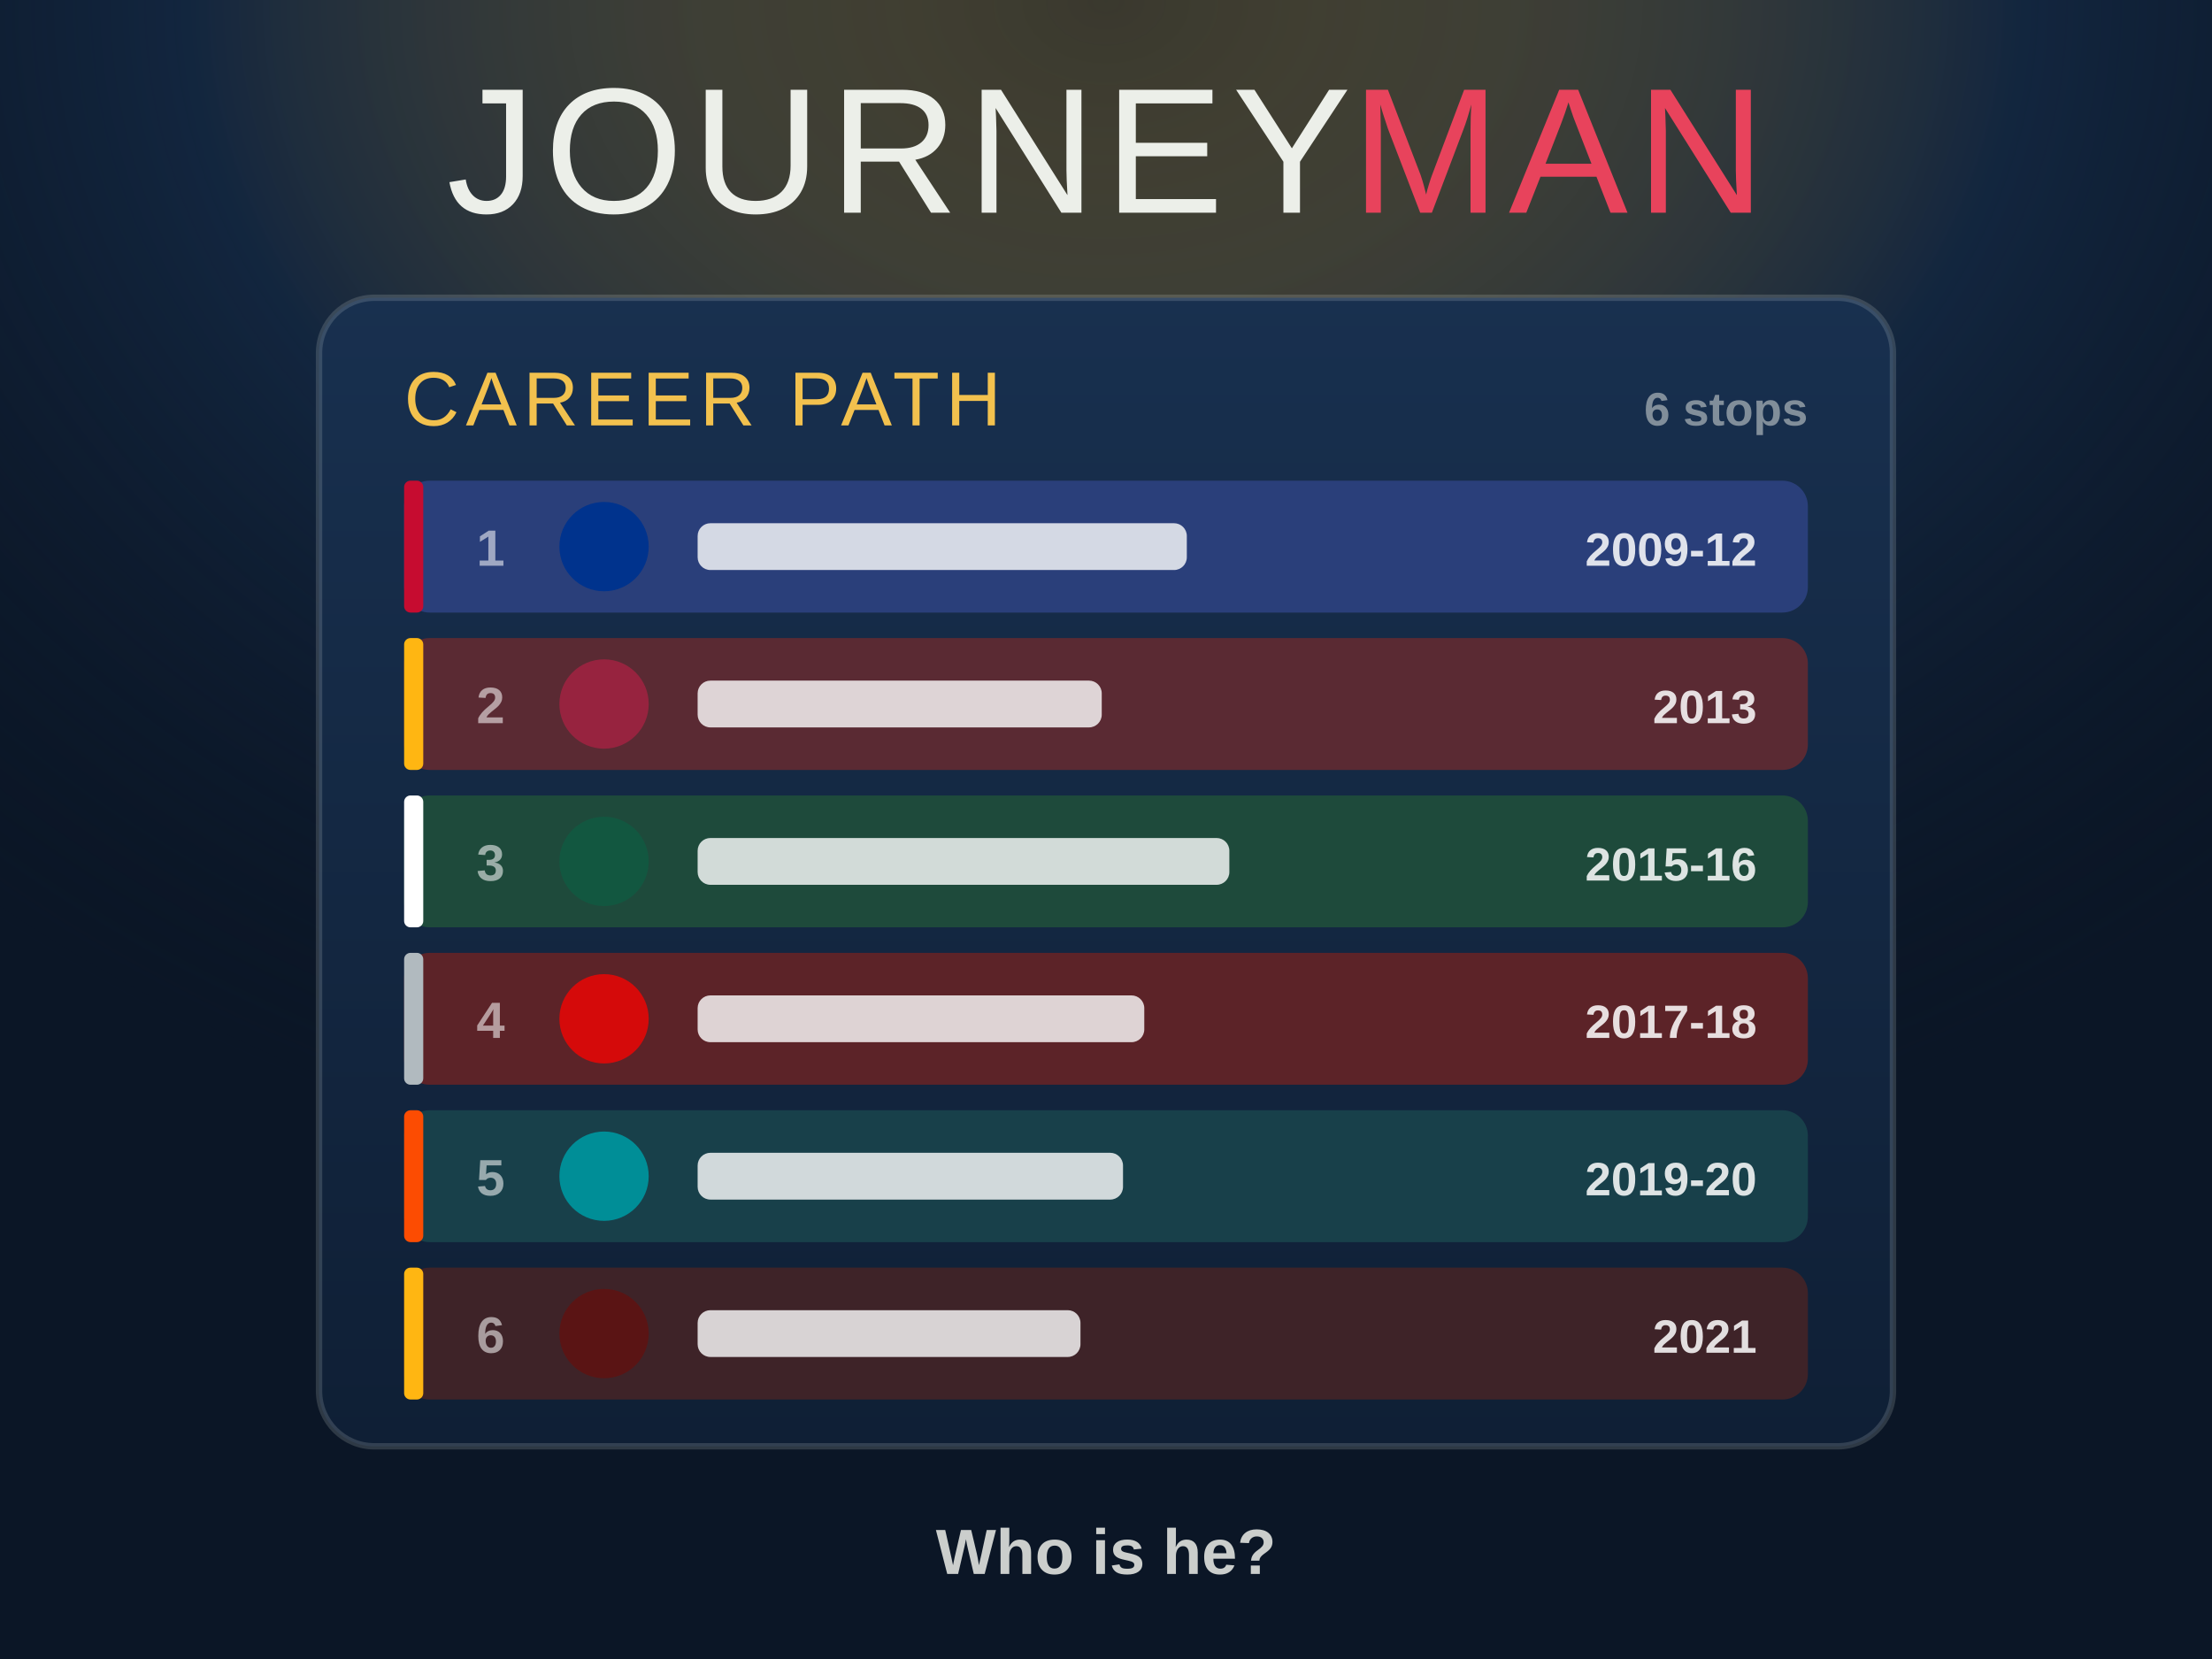
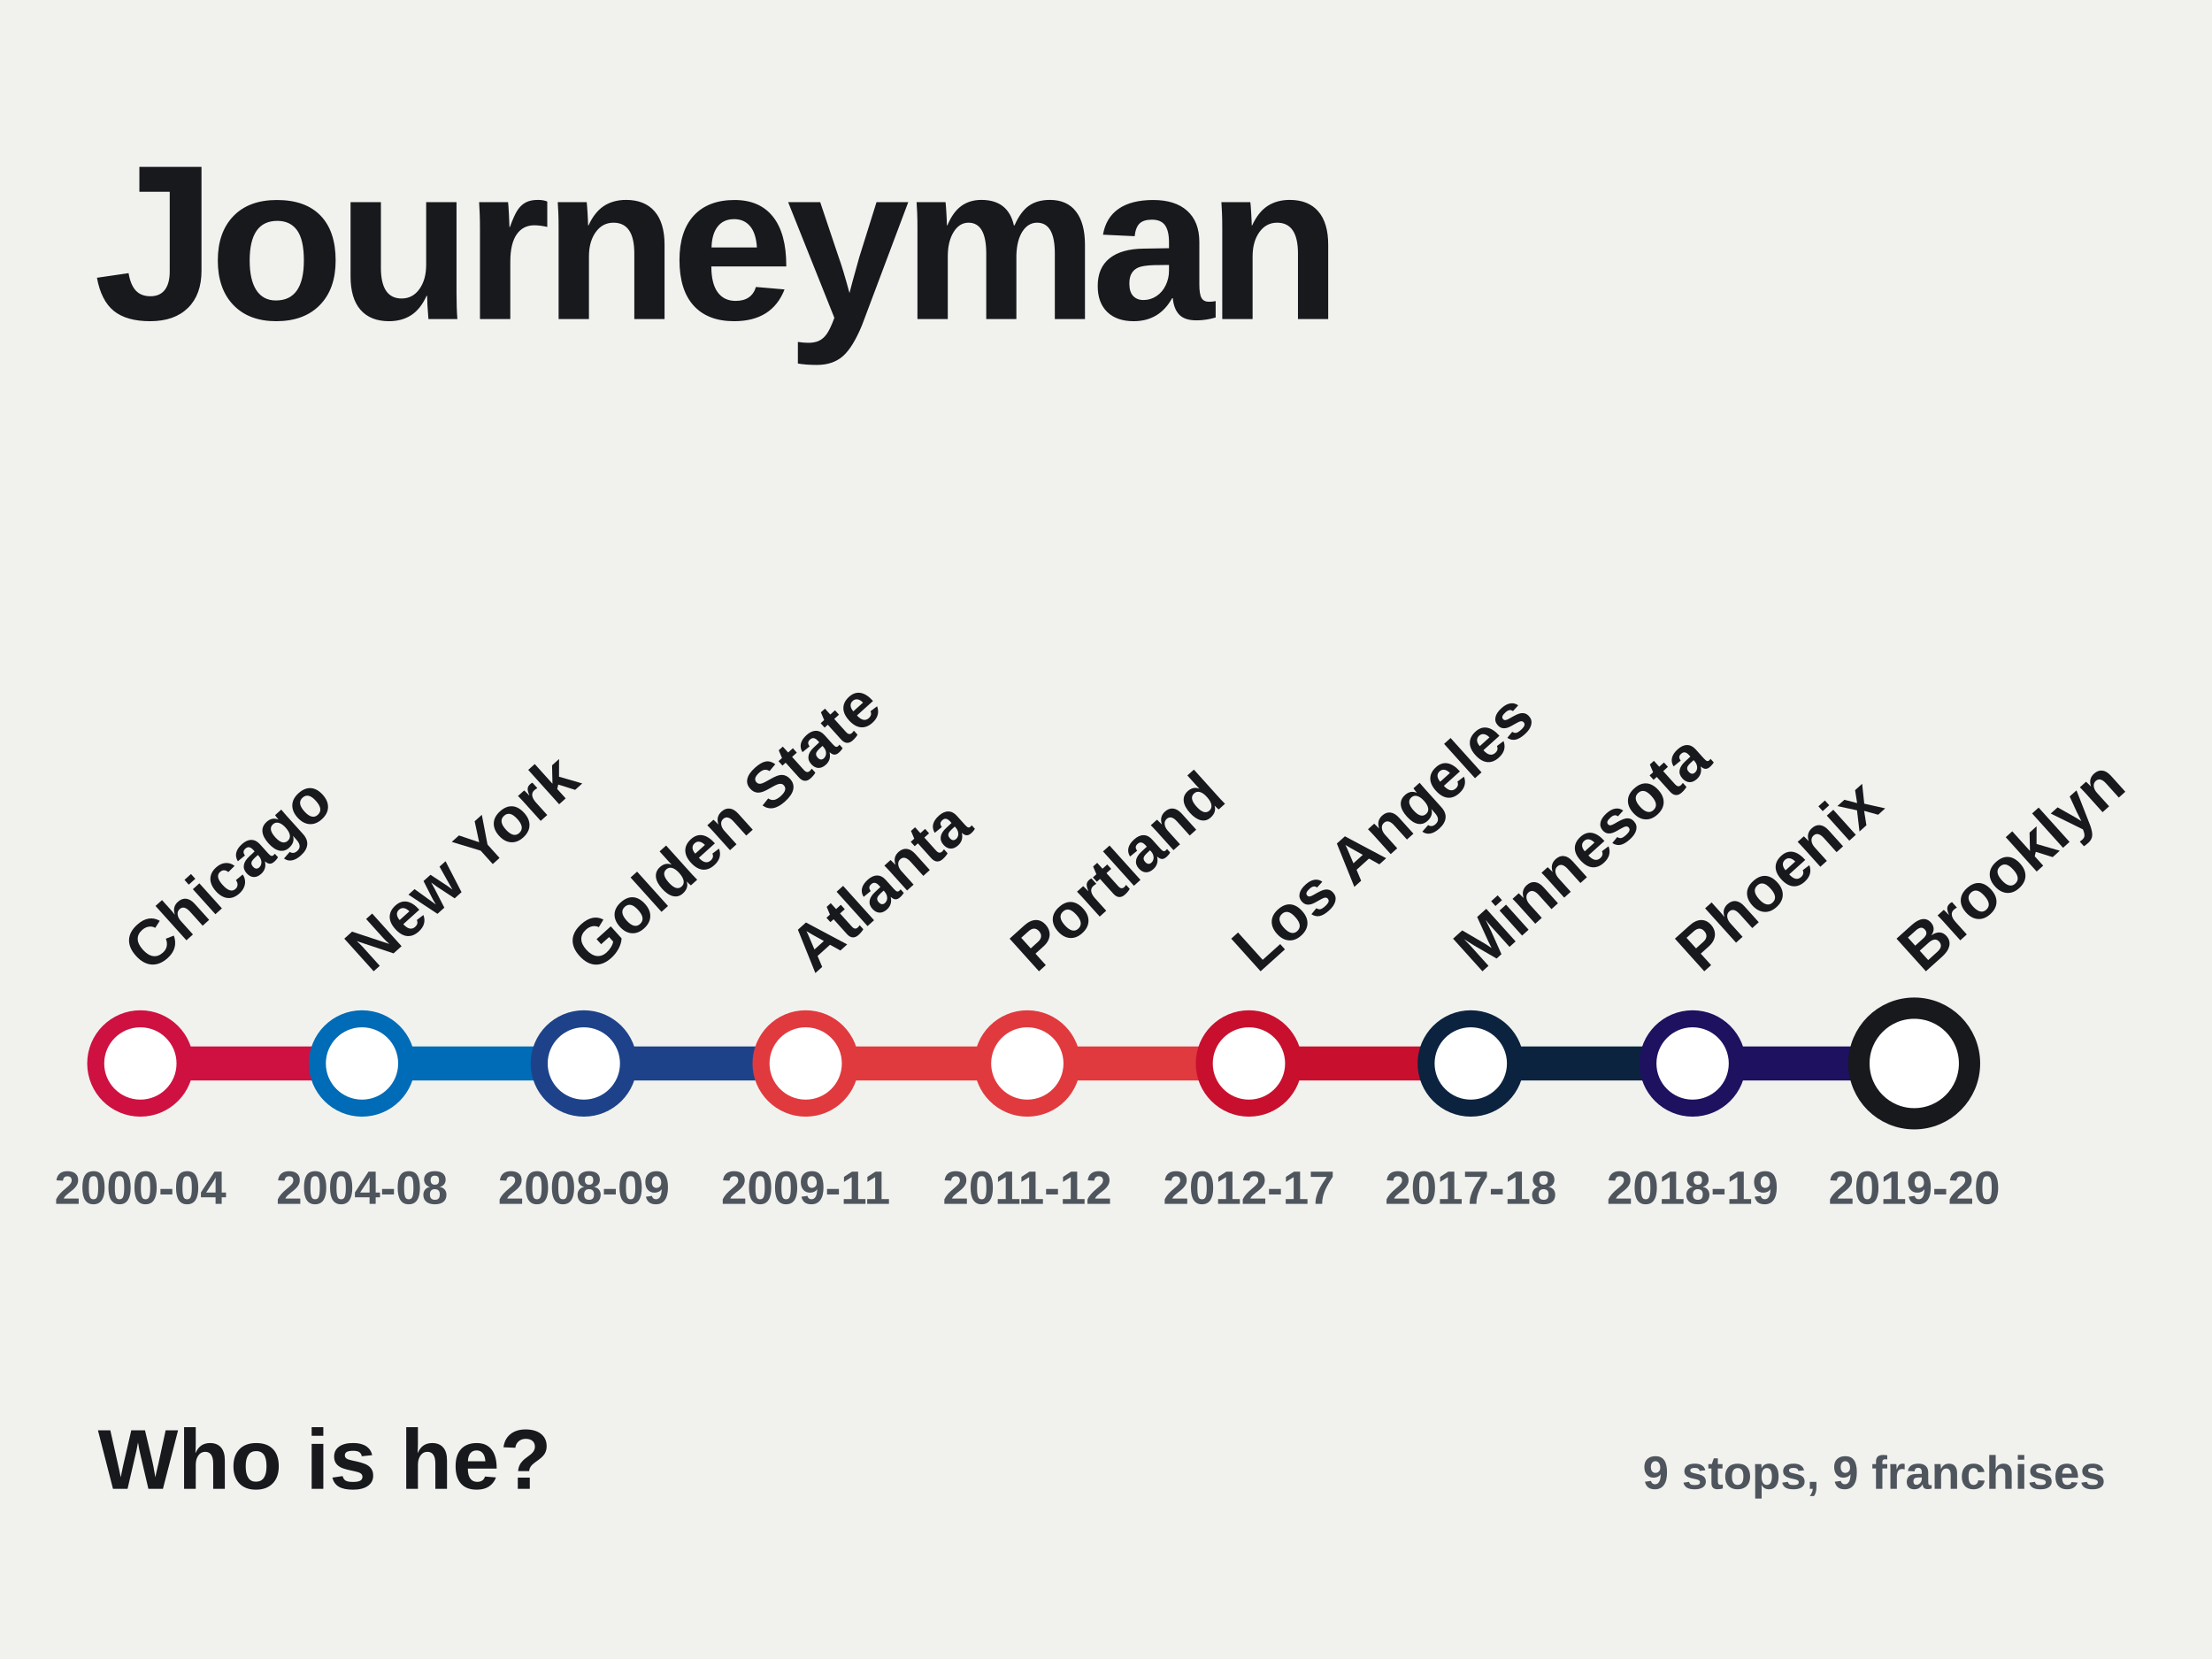
- <svg xmlns="http://www.w3.org/2000/svg" viewBox="0 0 1040 780">
-   <defs>
-     <radialGradient id="spot" cx="50%" cy="0%" r="75%">
-       <stop offset="0" stop-color="#F2C14E" stop-opacity=".2" />
-       <stop offset=".55" stop-color="#17304F" stop-opacity=".6" />
-       <stop offset="1" stop-color="#0B1626" stop-opacity="0" />
-     </radialGradient>
-     <linearGradient id="card" x1="0" y1="0" x2="0" y2="1">
-       <stop offset="0" stop-color="#18304F" />
-       <stop offset="1" stop-color="#0F1F35" />
-     </linearGradient>
-   </defs>
-   <rect width="1040" height="780" fill="#0B1626" />
-   <rect width="1040" height="780" fill="url(#spot)" />
-   <text x="520" y="100" text-anchor="middle" fill="#ECEFE9" font-family="Impact,'Arial Narrow',Arial,sans-serif" font-size="84" letter-spacing="4">JOURNEY<tspan fill="#E8435C">MAN</tspan>
-   </text>
-   <rect x="150" y="140" width="740" height="540" rx="26" fill="url(#card)" stroke="rgba(236,239,233,.16)" stroke-width="3" />
-   <text x="190" y="200" fill="#F2C14E" font-family="Impact,'Arial Narrow',Arial,sans-serif" font-size="36" letter-spacing="3">CAREER PATH</text>
-   <text x="850" y="200" text-anchor="end" fill="rgba(236,239,233,.5)" font-family="Arial,Helvetica,sans-serif" font-size="22" font-weight="700">6 stops</text>
-   <g font-family="Arial,Helvetica,sans-serif" font-weight="700">
-     <g transform="translate(190 226)">
-       <rect width="660" height="62" rx="12" fill="#2A3F7A" />
-       <rect width="9" height="62" rx="3" fill="#C60C30" />
-       <text x="34" y="40" fill="rgba(255,255,255,.55)" font-size="24">1</text>
-       <circle cx="94" cy="31" r="21" fill="#00338D" />
-       <rect x="138" y="20" width="230" height="22" rx="6" fill="rgba(255,255,255,.8)" />
-       <text x="636" y="40" text-anchor="end" fill="rgba(255,255,255,.85)" font-size="22">2009-12</text>
-     </g>
-     <g transform="translate(190 300)">
-       <rect width="660" height="62" rx="12" fill="#5A2A33" />
-       <rect width="9" height="62" rx="3" fill="#FFB612" />
-       <text x="34" y="40" fill="rgba(255,255,255,.55)" font-size="24">2</text>
-       <circle cx="94" cy="31" r="21" fill="#97233F" />
-       <rect x="138" y="20" width="190" height="22" rx="6" fill="rgba(255,255,255,.8)" />
-       <text x="636" y="40" text-anchor="end" fill="rgba(255,255,255,.85)" font-size="22">2013</text>
-     </g>
-     <g transform="translate(190 374)">
-       <rect width="660" height="62" rx="12" fill="#1E4A3B" />
-       <rect width="9" height="62" rx="3" fill="#FFFFFF" />
-       <text x="34" y="40" fill="rgba(255,255,255,.55)" font-size="24">3</text>
-       <circle cx="94" cy="31" r="21" fill="#125740" />
-       <rect x="138" y="20" width="250" height="22" rx="6" fill="rgba(255,255,255,.8)" />
-       <text x="636" y="40" text-anchor="end" fill="rgba(255,255,255,.85)" font-size="22">2015-16</text>
-     </g>
-     <g transform="translate(190 448)">
-       <rect width="660" height="62" rx="12" fill="#5C2328" />
-       <rect width="9" height="62" rx="3" fill="#B1BABF" />
-       <text x="34" y="40" fill="rgba(255,255,255,.55)" font-size="24">4</text>
-       <circle cx="94" cy="31" r="21" fill="#D50A0A" />
-       <rect x="138" y="20" width="210" height="22" rx="6" fill="rgba(255,255,255,.8)" />
-       <text x="636" y="40" text-anchor="end" fill="rgba(255,255,255,.85)" font-size="22">2017-18</text>
-     </g>
-     <g transform="translate(190 522)">
-       <rect width="660" height="62" rx="12" fill="#18404A" />
-       <rect width="9" height="62" rx="3" fill="#FC4C02" />
-       <text x="34" y="40" fill="rgba(255,255,255,.55)" font-size="24">5</text>
-       <circle cx="94" cy="31" r="21" fill="#008E97" />
-       <rect x="138" y="20" width="200" height="22" rx="6" fill="rgba(255,255,255,.8)" />
-       <text x="636" y="40" text-anchor="end" fill="rgba(255,255,255,.85)" font-size="22">2019-20</text>
-     </g>
-     <g transform="translate(190 596)">
-       <rect width="660" height="62" rx="12" fill="#3E2328" />
-       <rect width="9" height="62" rx="3" fill="#FFB612" />
-       <text x="34" y="40" fill="rgba(255,255,255,.55)" font-size="24">6</text>
-       <circle cx="94" cy="31" r="21" fill="#5A1414" />
-       <rect x="138" y="20" width="180" height="22" rx="6" fill="rgba(255,255,255,.8)" />
-       <text x="636" y="40" text-anchor="end" fill="rgba(255,255,255,.85)" font-size="22">2021</text>
-     </g>
+ <svg xmlns="http://www.w3.org/2000/svg" viewBox="0 0 1040 780" font-family="Archivo,'Helvetica Neue',Arial,sans-serif">
+   <rect width="1040" height="780" fill="#F1F2EE" />
+   <text x="44" y="150" font-size="104" font-weight="860" font-stretch="125%" letter-spacing="-3.5" fill="#17191D">Journeyman</text>
+   <g fill="#17191D">
+     <rect x="66.0" y="492" width="104.2" height="16" fill="#CE1141" />
+     <rect x="170.2" y="492" width="104.2" height="16" fill="#006BB6" />
+     <rect x="274.5" y="492" width="104.2" height="16" fill="#1D428A" />
+     <rect x="378.8" y="492" width="104.2" height="16" fill="#E03A3E" />
+     <rect x="483.0" y="492" width="104.2" height="16" fill="#E03A3E" />
+     <rect x="587.2" y="492" width="104.2" height="16" fill="#C8102E" />
+     <rect x="691.5" y="492" width="104.2" height="16" fill="#0C2340" />
+     <rect x="795.8" y="492" width="104.2" height="16" fill="#1D1160" />
+     <circle cx="66.0" cy="500" r="21" fill="#fff" stroke="#CE1141" stroke-width="8" />
+     <circle cx="170.2" cy="500" r="21" fill="#fff" stroke="#006BB6" stroke-width="8" />
+     <circle cx="274.5" cy="500" r="21" fill="#fff" stroke="#1D428A" stroke-width="8" />
+     <circle cx="378.8" cy="500" r="21" fill="#fff" stroke="#E03A3E" stroke-width="8" />
+     <circle cx="483.0" cy="500" r="21" fill="#fff" stroke="#E03A3E" stroke-width="8" />
+     <circle cx="587.2" cy="500" r="21" fill="#fff" stroke="#C8102E" stroke-width="8" />
+     <circle cx="691.5" cy="500" r="21" fill="#fff" stroke="#0C2340" stroke-width="8" />
+     <circle cx="795.8" cy="500" r="21" fill="#fff" stroke="#1D1160" stroke-width="8" />
+     <circle cx="900.0" cy="500" r="26" fill="#fff" stroke="#17191D" stroke-width="10" />
+     <text transform="translate(70.0 458) rotate(-42)" font-size="30" font-weight="760">Chicago</text>
+     <text x="66.0" y="566" text-anchor="middle" font-size="22" font-weight="650" fill="#4F555D">2000-04</text>
+     <text transform="translate(174.2 458) rotate(-42)" font-size="30" font-weight="760">New York</text>
+     <text x="170.2" y="566" text-anchor="middle" font-size="22" font-weight="650" fill="#4F555D">2004-08</text>
+     <text transform="translate(278.5 458) rotate(-42)" font-size="30" font-weight="760">Golden State</text>
+     <text x="274.5" y="566" text-anchor="middle" font-size="22" font-weight="650" fill="#4F555D">2008-09</text>
+     <text transform="translate(382.8 458) rotate(-42)" font-size="30" font-weight="760">Atlanta</text>
+     <text x="378.8" y="566" text-anchor="middle" font-size="22" font-weight="650" fill="#4F555D">2009-11</text>
+     <text transform="translate(487.0 458) rotate(-42)" font-size="30" font-weight="760">Portland</text>
+     <text x="483.0" y="566" text-anchor="middle" font-size="22" font-weight="650" fill="#4F555D">2011-12</text>
+     <text transform="translate(591.2 458) rotate(-42)" font-size="30" font-weight="760">Los Angeles</text>
+     <text x="587.2" y="566" text-anchor="middle" font-size="22" font-weight="650" fill="#4F555D">2012-17</text>
+     <text transform="translate(695.5 458) rotate(-42)" font-size="30" font-weight="760">Minnesota</text>
+     <text x="691.5" y="566" text-anchor="middle" font-size="22" font-weight="650" fill="#4F555D">2017-18</text>
+     <text transform="translate(799.8 458) rotate(-42)" font-size="30" font-weight="760">Phoenix</text>
+     <text x="795.8" y="566" text-anchor="middle" font-size="22" font-weight="650" fill="#4F555D">2018-19</text>
+     <text transform="translate(904.0 458) rotate(-42)" font-size="30" font-weight="760">Brooklyn</text>
+     <text x="900.0" y="566" text-anchor="middle" font-size="22" font-weight="650" fill="#4F555D">2019-20</text>
  </g>
-   <text x="520" y="740" text-anchor="middle" fill="rgba(236,239,233,.85)" font-family="Arial,Helvetica,sans-serif" font-size="30" font-weight="700">Who is he?</text>
+   <text x="46" y="700" font-size="40" font-weight="800" font-stretch="112%" fill="#17191D">Who is he?</text>
+   <text x="990" y="700" text-anchor="end" font-size="22" font-weight="600" fill="#4F555D">9 stops, 9 franchises</text>
</svg>
